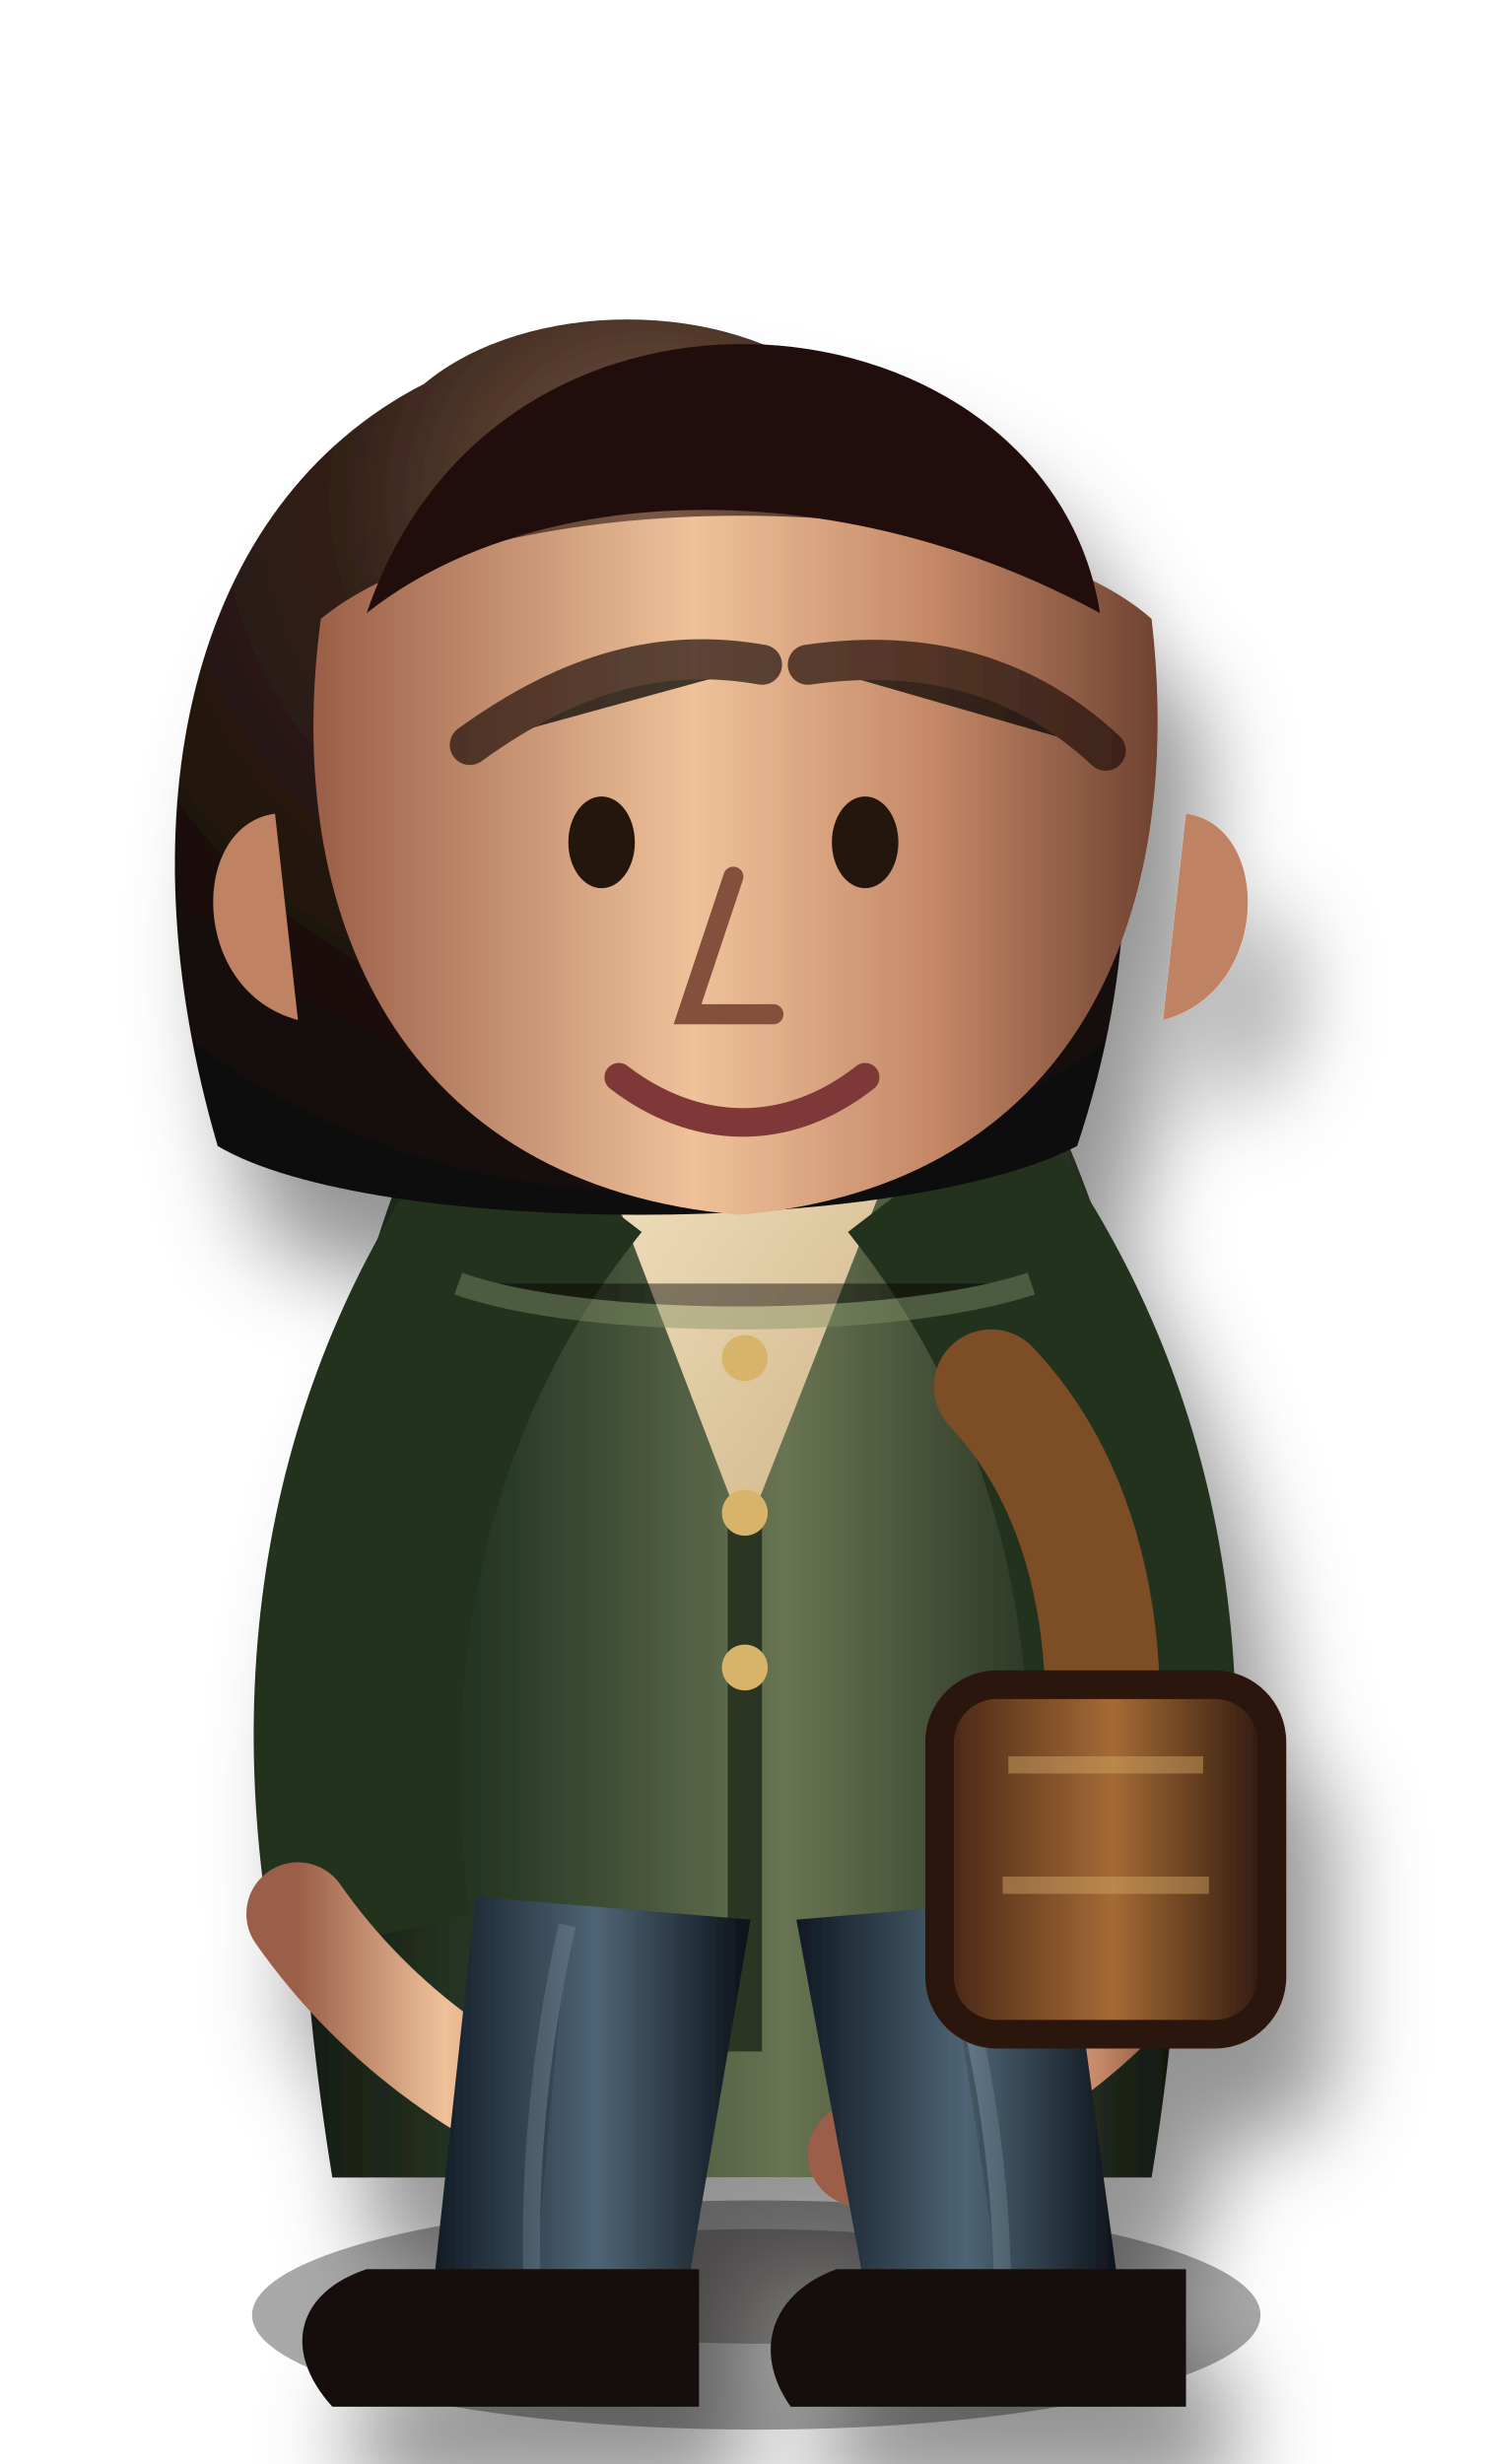
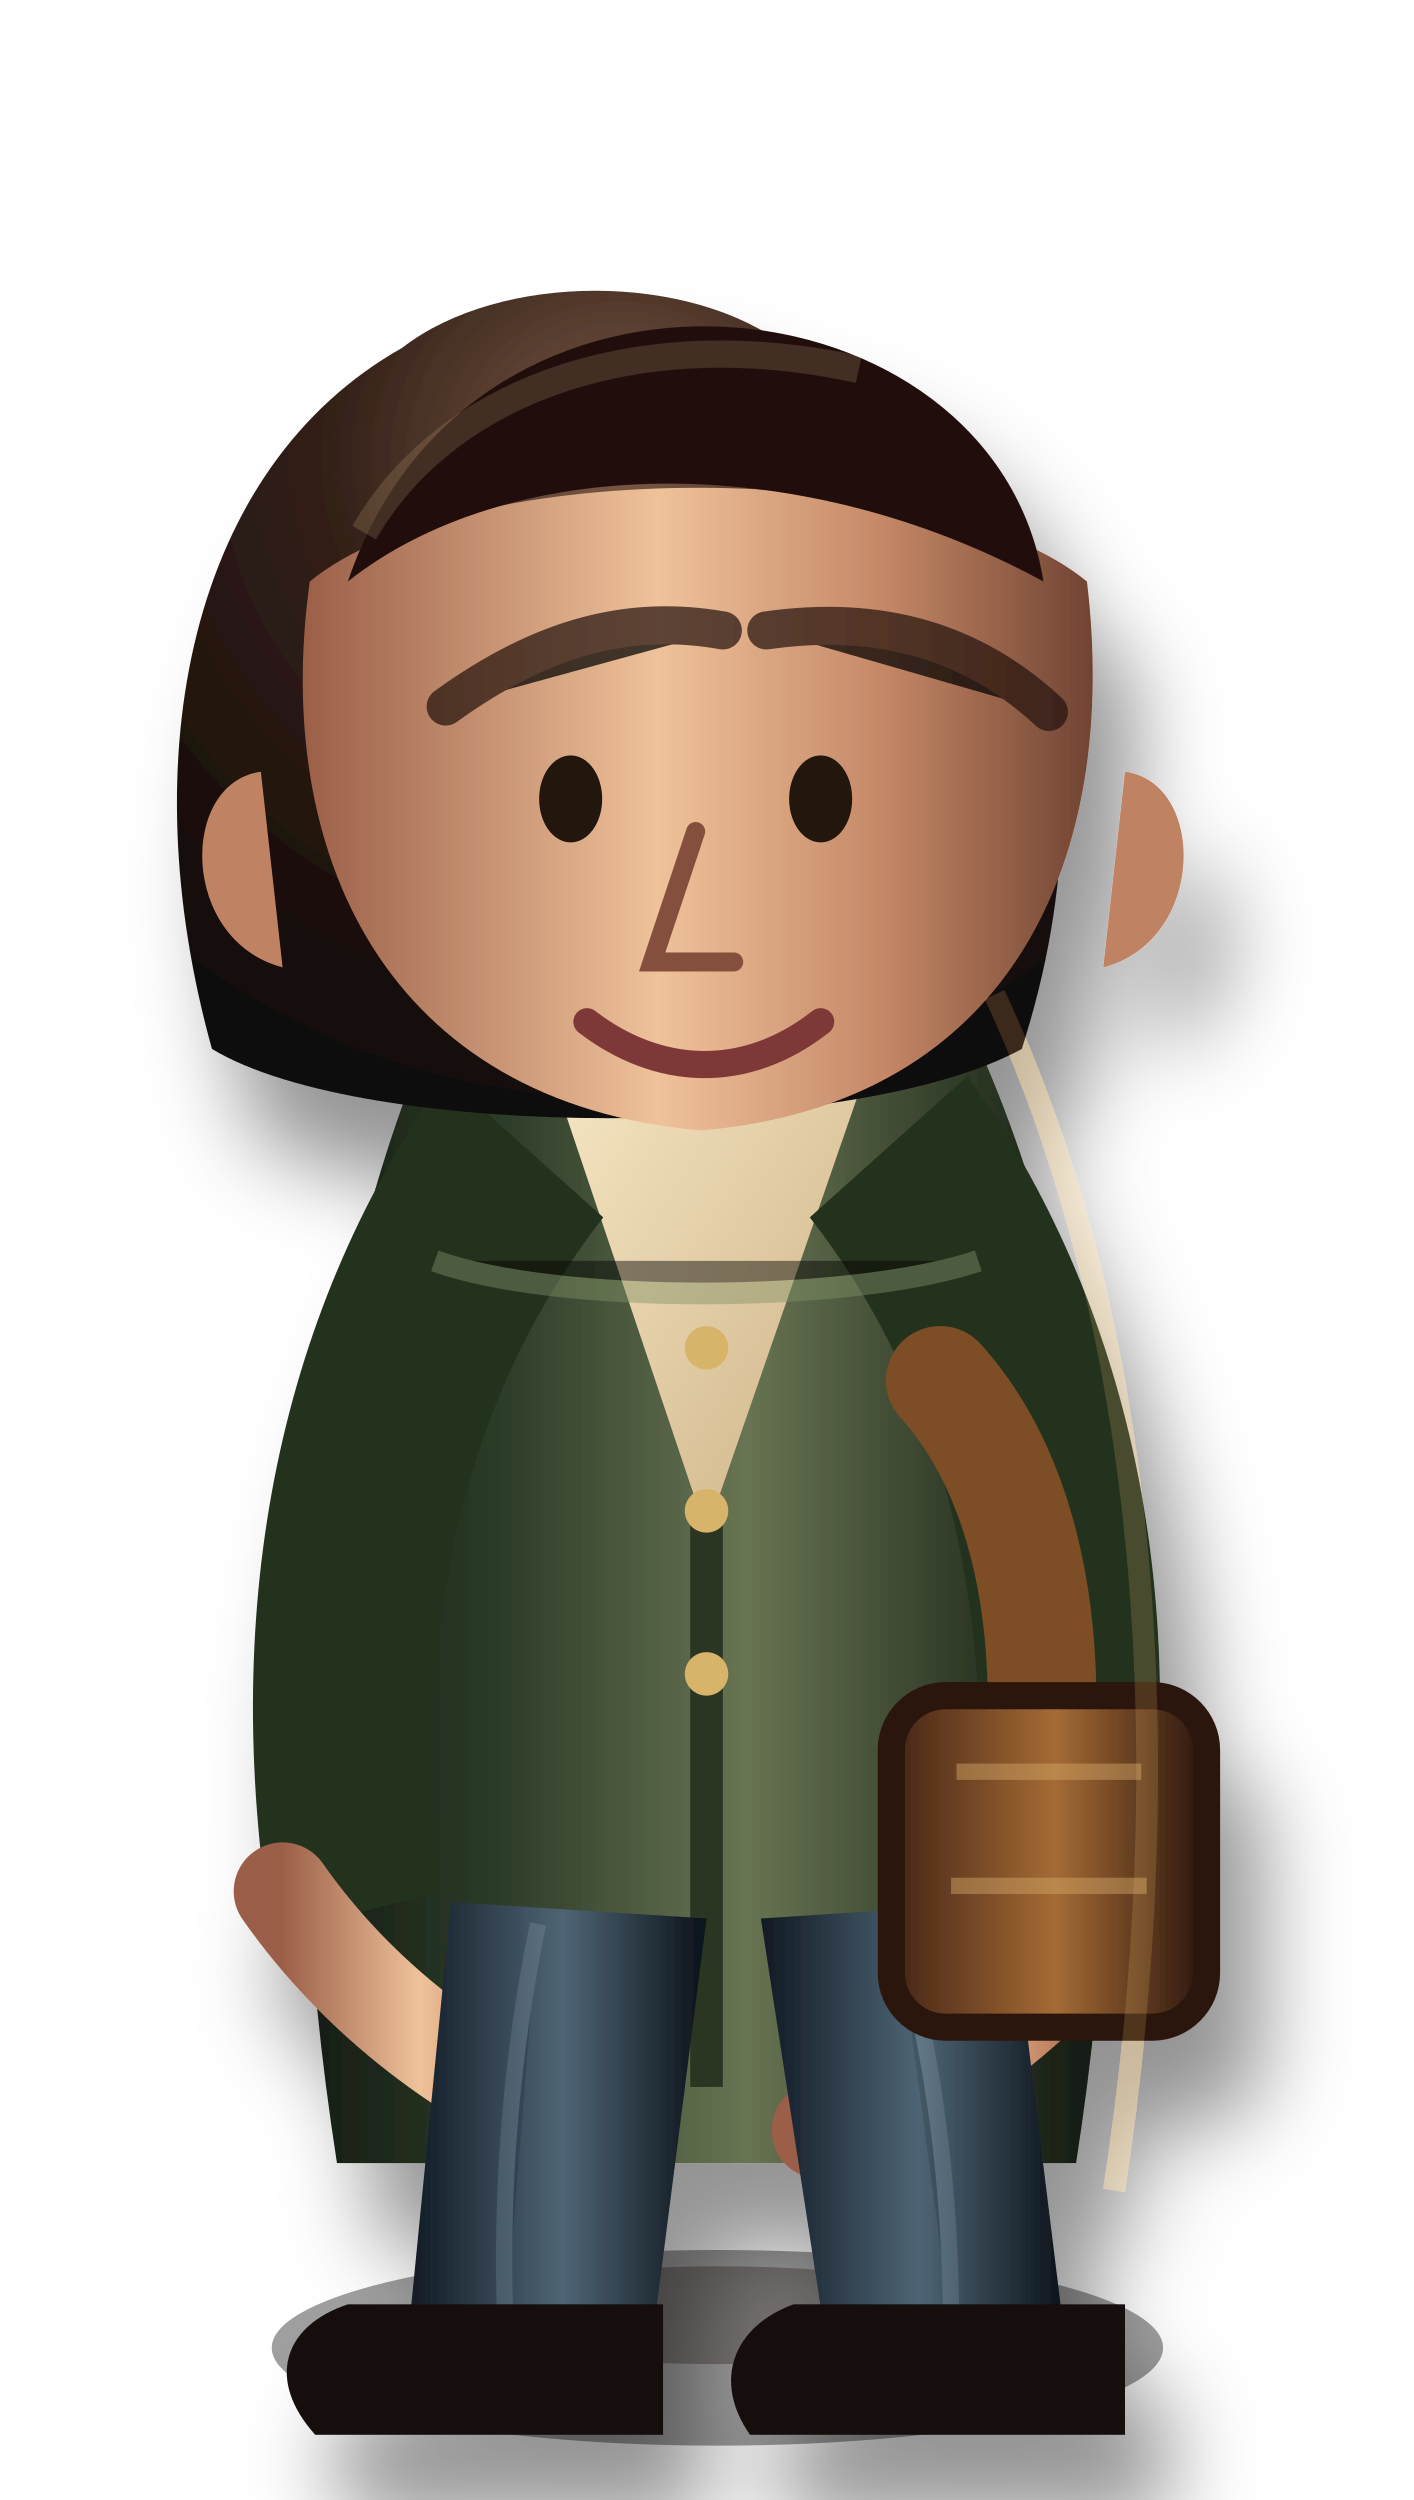
- <svg xmlns="http://www.w3.org/2000/svg" viewBox="0 0 260 430" role="img" aria-label="Bonnie adventure game sprite with idle stance and walk-ready side profile">
+ <svg xmlns="http://www.w3.org/2000/svg" viewBox="0 0 260 460" role="img" aria-label="Bonnie adventure game sprite with idle stance and walk-ready side profile">
  <defs>
    <linearGradient id="skin" x1="0" x2="1">
      <stop stop-color="#9b5f48" />
      <stop offset=".45" stop-color="#efc29a" />
      <stop offset=".74" stop-color="#c48766" />
      <stop offset="1" stop-color="#704332" />
    </linearGradient>
    <linearGradient id="coat" x1="0" x2="1">
      <stop stop-color="#151b12" />
      <stop offset=".24" stop-color="#2b3b28" />
      <stop offset=".55" stop-color="#687452" />
      <stop offset=".82" stop-color="#2f3a27" />
      <stop offset="1" stop-color="#10150e" />
    </linearGradient>
    <linearGradient id="shirt" y1="0" y2="1">
      <stop stop-color="#fff2d1" />
      <stop offset="1" stop-color="#c9ad80" />
    </linearGradient>
    <linearGradient id="denim" x1="0" x2="1">
      <stop stop-color="#101923" />
      <stop offset=".52" stop-color="#4e6575" />
      <stop offset="1" stop-color="#0b1118" />
    </linearGradient>
    <linearGradient id="leather" x1="0" x2="1">
      <stop stop-color="#442416" />
      <stop offset=".52" stop-color="#a56b35" />
      <stop offset="1" stop-color="#2a150d" />
    </linearGradient>
    <radialGradient id="hair" cx="50%" cy="20%" r="78%">
      <stop stop-color="#7d5b47" />
      <stop offset=".42" stop-color="#332018" />
      <stop offset="1" stop-color="#110807" />
    </radialGradient>
    <filter id="softShadow" x="-30%" y="-20%" width="160%" height="150%">
      <feDropShadow dx="8" dy="16" stdDeviation="8" flood-color="#050303" flood-opacity=".42" />
    </filter>
  </defs>
-   <ellipse cx="132" cy="404" rx="88" ry="20" fill="#040202" opacity=".34" />
-   <ellipse cx="132" cy="399" rx="52" ry="10" fill="#160b07" opacity=".28" />
+   <ellipse cx="132" cy="432" rx="82" ry="18" fill="#040202" opacity=".38" />
+   <ellipse cx="132" cy="426" rx="50" ry="9" fill="#160b07" opacity=".3" />
  <g filter="url(#softShadow)">
-     <path d="M82 178c-30 56-36 128-24 202h143c12-74 6-146-25-202-28-24-69-27-94 0z" fill="url(#coat)" />
+     <path d="M82 184c-27 58-32 137-20 214h136c12-77 7-156-22-214-28-22-68-24-94 0z" fill="url(#coat)" />
    <path d="M78 184c24-18 79-23 106 0" fill="none" stroke="#c8d0a0" stroke-width="5" opacity=".18" stroke-linecap="round" />
-     <path d="M94 174l36 94 37-94c-20-13-51-13-73 0z" fill="url(#shirt)" />
-     <path d="M130 266v92" stroke="#172015" stroke-width="6" opacity=".72" />
-     <path d="M82 192c-31 39-45 91-34 150l34-8c-6-48 5-88 30-119z" fill="#24321f" />
-     <path d="M178 192c31 39 45 91 34 150l-34-8c6-48-5-88-30-119z" fill="#24321f" />
-     <path d="M52 334c14 20 34 34 57 42" stroke="url(#skin)" stroke-width="18" stroke-linecap="round" />
-     <path d="M207 334c-13 20-33 34-57 42" stroke="url(#skin)" stroke-width="18" stroke-linecap="round" />
-     <path d="M83 331l48 4-12 70H75z" fill="url(#denim)" />
-     <path d="M139 335l47-4 10 74h-44z" fill="url(#denim)" />
-     <path d="M99 336c-5 22-7 45-6 66M165 336c7 22 10 45 10 66" stroke="#d3e0ee" stroke-width="3" opacity=".14" />
-     <path d="M64 396h58v24H58c-9-10-6-20 6-24z" fill="#120c09" />
-     <path d="M146 396h61v24h-69c-7-10-3-20 8-24z" fill="#120c09" />
-     <path d="M173 242c19 20 25 54 14 96" stroke="#7d4e25" stroke-width="20" stroke-linecap="round" fill="none" />
-     <rect x="164" y="294" width="58" height="61" rx="10" fill="url(#leather)" stroke="#2b160d" stroke-width="5" />
-     <path d="M176 308h34M175 329h36" stroke="#d4a968" stroke-width="3" opacity=".45" />
-     <path d="M74 67c-41 21-53 75-36 133 27 16 119 16 150 0 21-63 0-115-43-133-18-15-53-15-71 0z" fill="url(#hair)" />
-     <path d="M56 108c-7 52 14 99 73 104 59-5 78-52 72-104-27-24-116-24-145 0z" fill="url(#skin)" />
+     <path d="M95 178l35 104 36-104c-20-12-50-12-71 0z" fill="url(#shirt)" />
+     <path d="M130 278v106" stroke="#172015" stroke-width="6" opacity=".72" />
+     <path d="M82 198c-30 42-42 96-32 158l31-8c-5-51 5-92 30-124z" fill="#24321f" />
+     <path d="M178 198c30 42 42 96 32 158l-31-8c5-51-5-92-30-124z" fill="#24321f" />
+     <path d="M52 348c14 20 34 35 56 44" stroke="url(#skin)" stroke-width="18" stroke-linecap="round" />
+     <path d="M207 348c-13 20-33 35-56 44" stroke="url(#skin)" stroke-width="18" stroke-linecap="round" />
+     <path d="M83 350l47 3-10 78H75z" fill="url(#denim)" />
+     <path d="M140 353l46-3 10 81h-44z" fill="url(#denim)" />
+     <path d="M99 354c-5 24-7 50-6 74M165 354c7 24 10 50 10 74" stroke="#d3e0ee" stroke-width="3" opacity=".14" />
+     <path d="M64 424h58v24H58c-9-10-6-20 6-24z" fill="#120c09" />
+     <path d="M146 424h61v24h-69c-7-10-3-20 8-24z" fill="#120c09" />
+     <path d="M173 254c19 21 24 59 13 104" stroke="#7d4e25" stroke-width="20" stroke-linecap="round" fill="none" />
+     <rect x="164" y="312" width="58" height="61" rx="10" fill="url(#leather)" stroke="#2b160d" stroke-width="5" />
+     <path d="M176 326h34M175 347h36" stroke="#d4a968" stroke-width="3" opacity=".45" />
+     <path d="M74 64c-39 22-50 75-35 129 28 17 118 17 149 0 19-59 0-111-43-129-18-14-53-14-71 0z" fill="url(#hair)" />
+     <path d="M57 107c-7 50 14 96 72 101 58-5 77-51 71-101-28-23-115-23-143 0z" fill="url(#skin)" />
    <path d="M64 107c29-23 82-25 128 0-9-57-105-68-128 0z" fill="#21110d" />
    <path d="M48 142c-15 2-15 31 4 36M207 142c15 2 15 31-4 36" fill="#bf8263" />
    <g fill="#20120e">
      <ellipse cx="105" cy="147" rx="5.8" ry="8" />
      <ellipse cx="151" cy="147" rx="5.8" ry="8" />
    </g>
    <path d="M128 153l-8 24h15" fill="none" stroke="#84503e" stroke-width="3.5" stroke-linecap="round" />
    <path d="M108 188c13 10 29 11 43 0" fill="none" stroke="#7f3838" stroke-width="5" stroke-linecap="round" />
    <path d="M82 130c18-13 34-17 51-14M141 116c21-3 38 2 52 15" stroke="#25130e" stroke-width="7" stroke-linecap="round" opacity=".72" />
-     <path d="M80 224c22 8 76 8 100 0" stroke="#819067" stroke-width="4" opacity=".45" />
-     <circle cx="130" cy="237" r="4" fill="#d7b46a" />
-     <circle cx="130" cy="264" r="4" fill="#d7b46a" />
-     <circle cx="130" cy="291" r="4" fill="#d7b46a" />
+     <path d="M80 232c22 8 76 8 100 0" stroke="#819067" stroke-width="4" opacity=".45" />
+     <circle cx="130" cy="248" r="4" fill="#d7b46a" />
+     <circle cx="130" cy="278" r="4" fill="#d7b46a" />
+     <circle cx="130" cy="308" r="4" fill="#d7b46a" />
+     <path d="M183 183c29 62 34 142 22 220" stroke="#f4c36d" stroke-width="4" opacity=".18" fill="none" />
+     <path d="M67 98c15-26 50-39 91-30" stroke="#f7d390" stroke-width="5" opacity=".16" fill="none" />
  </g>
</svg>
